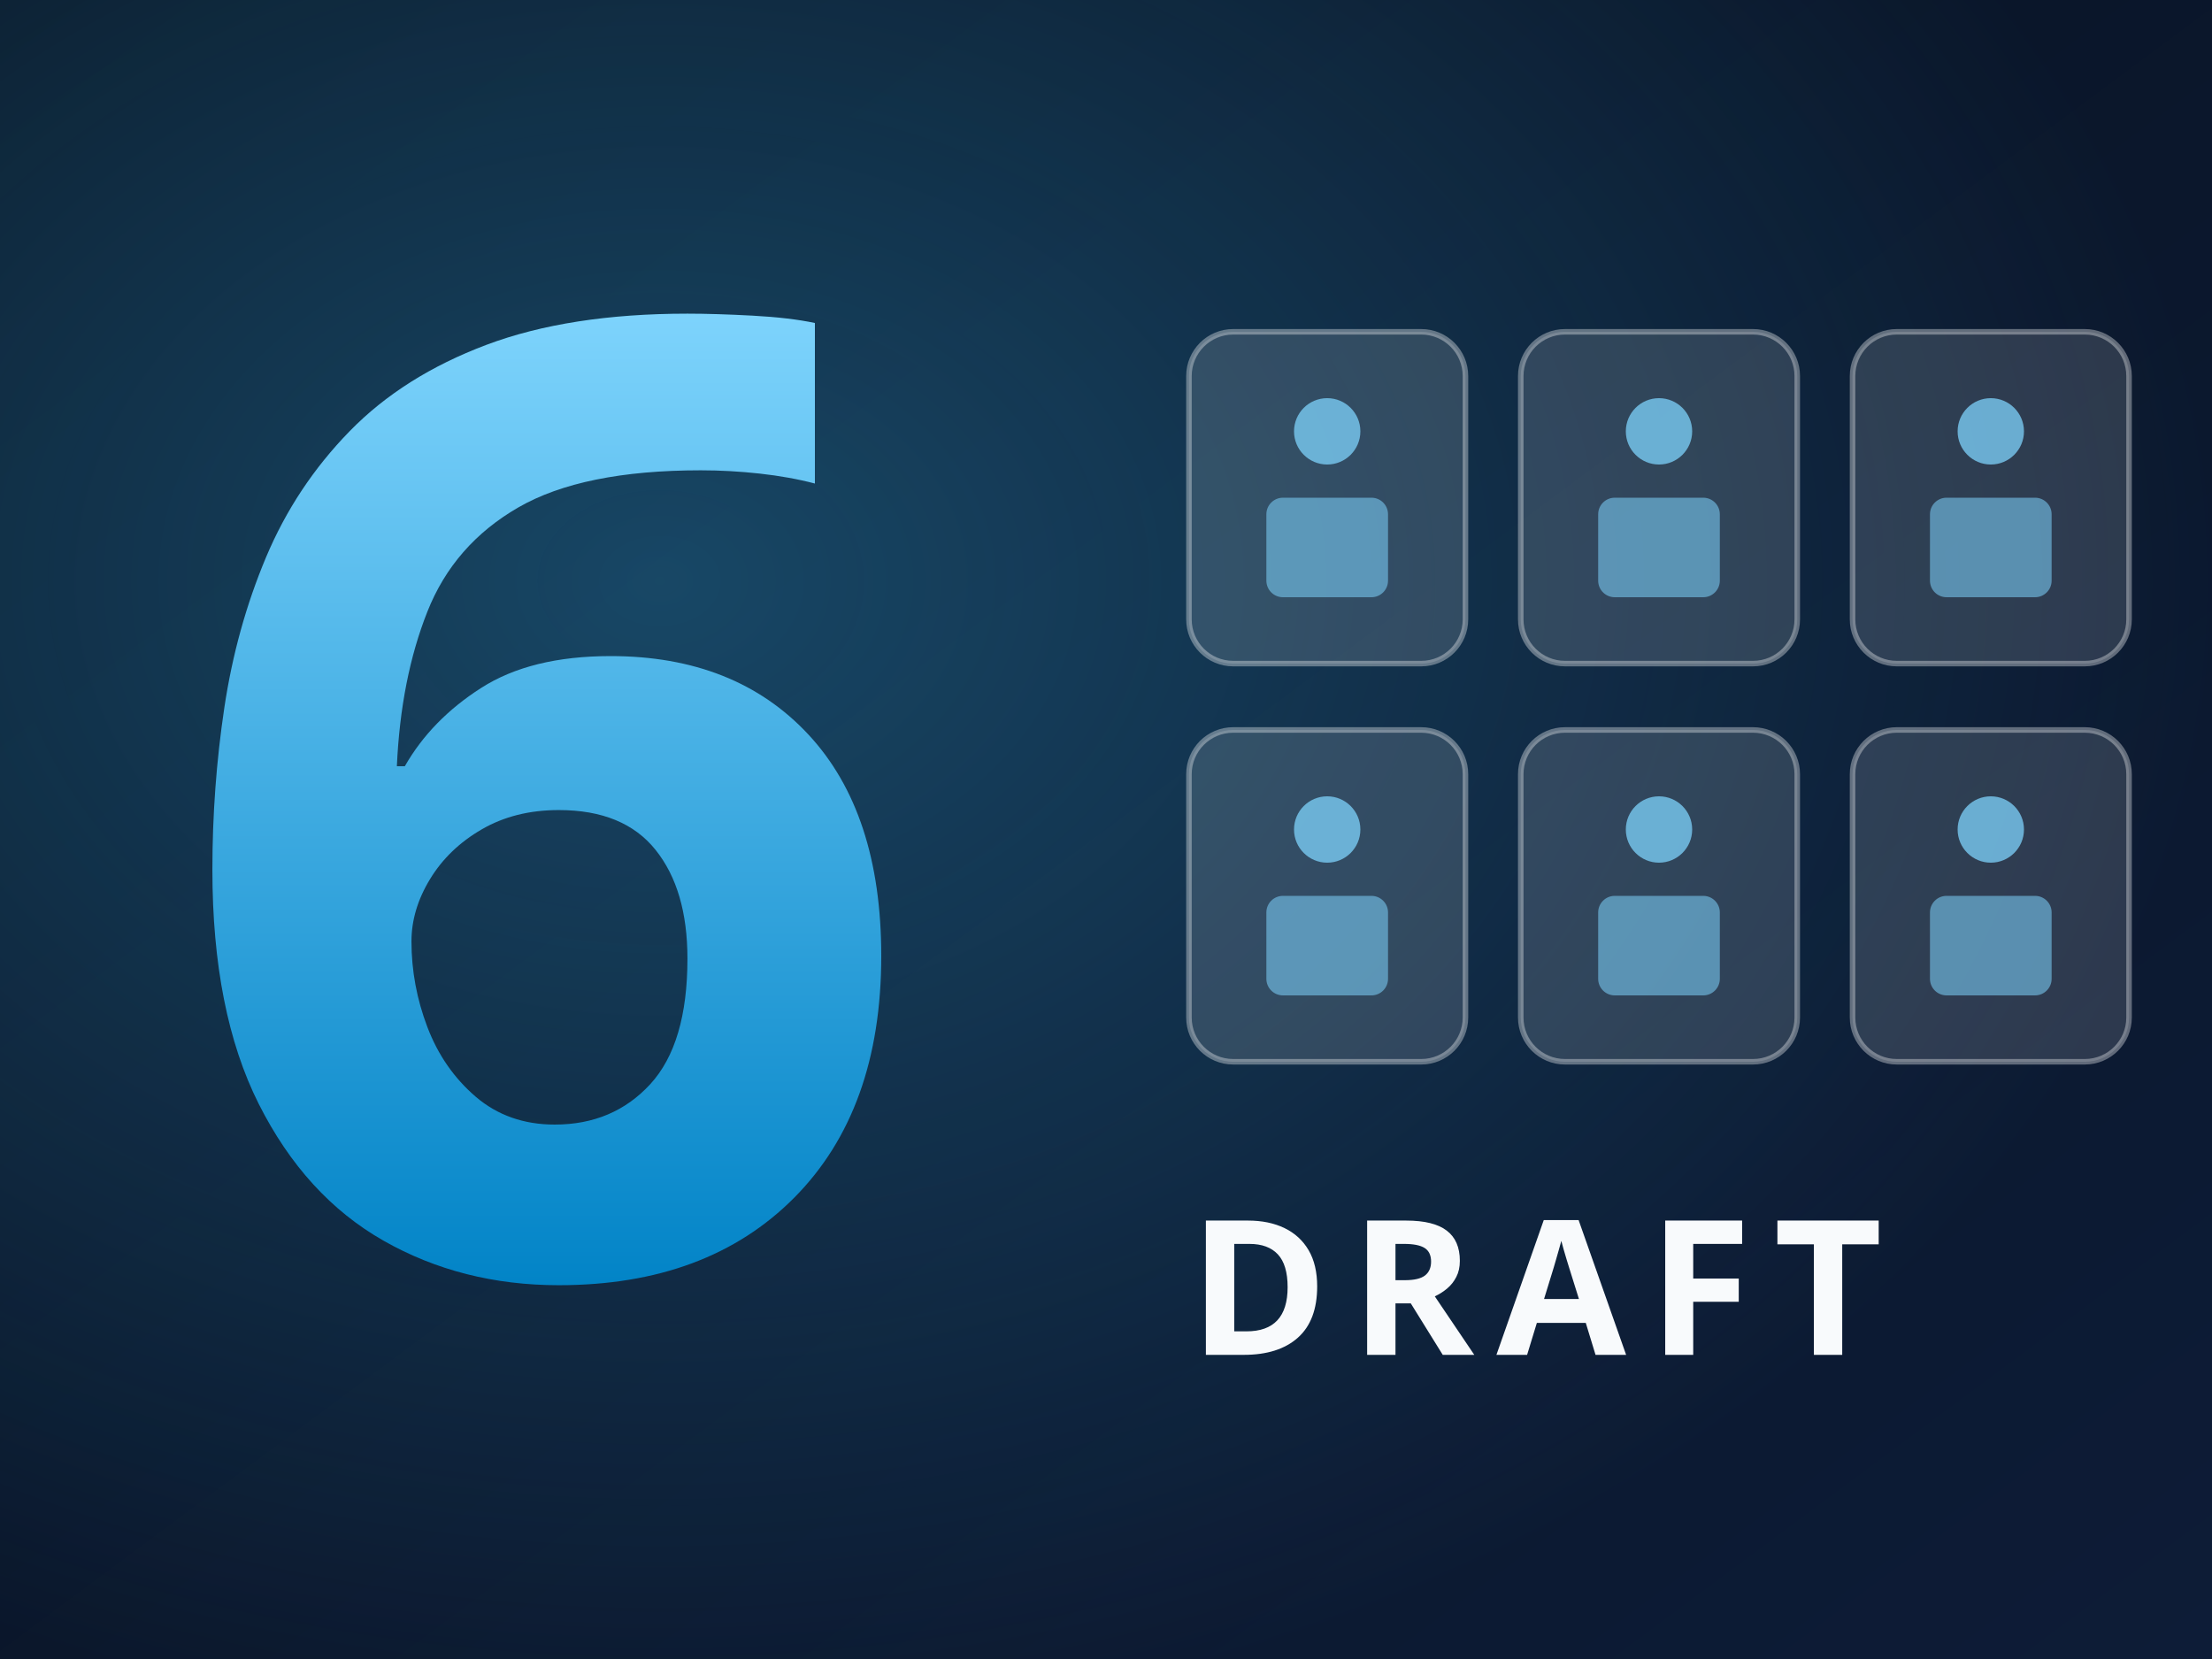
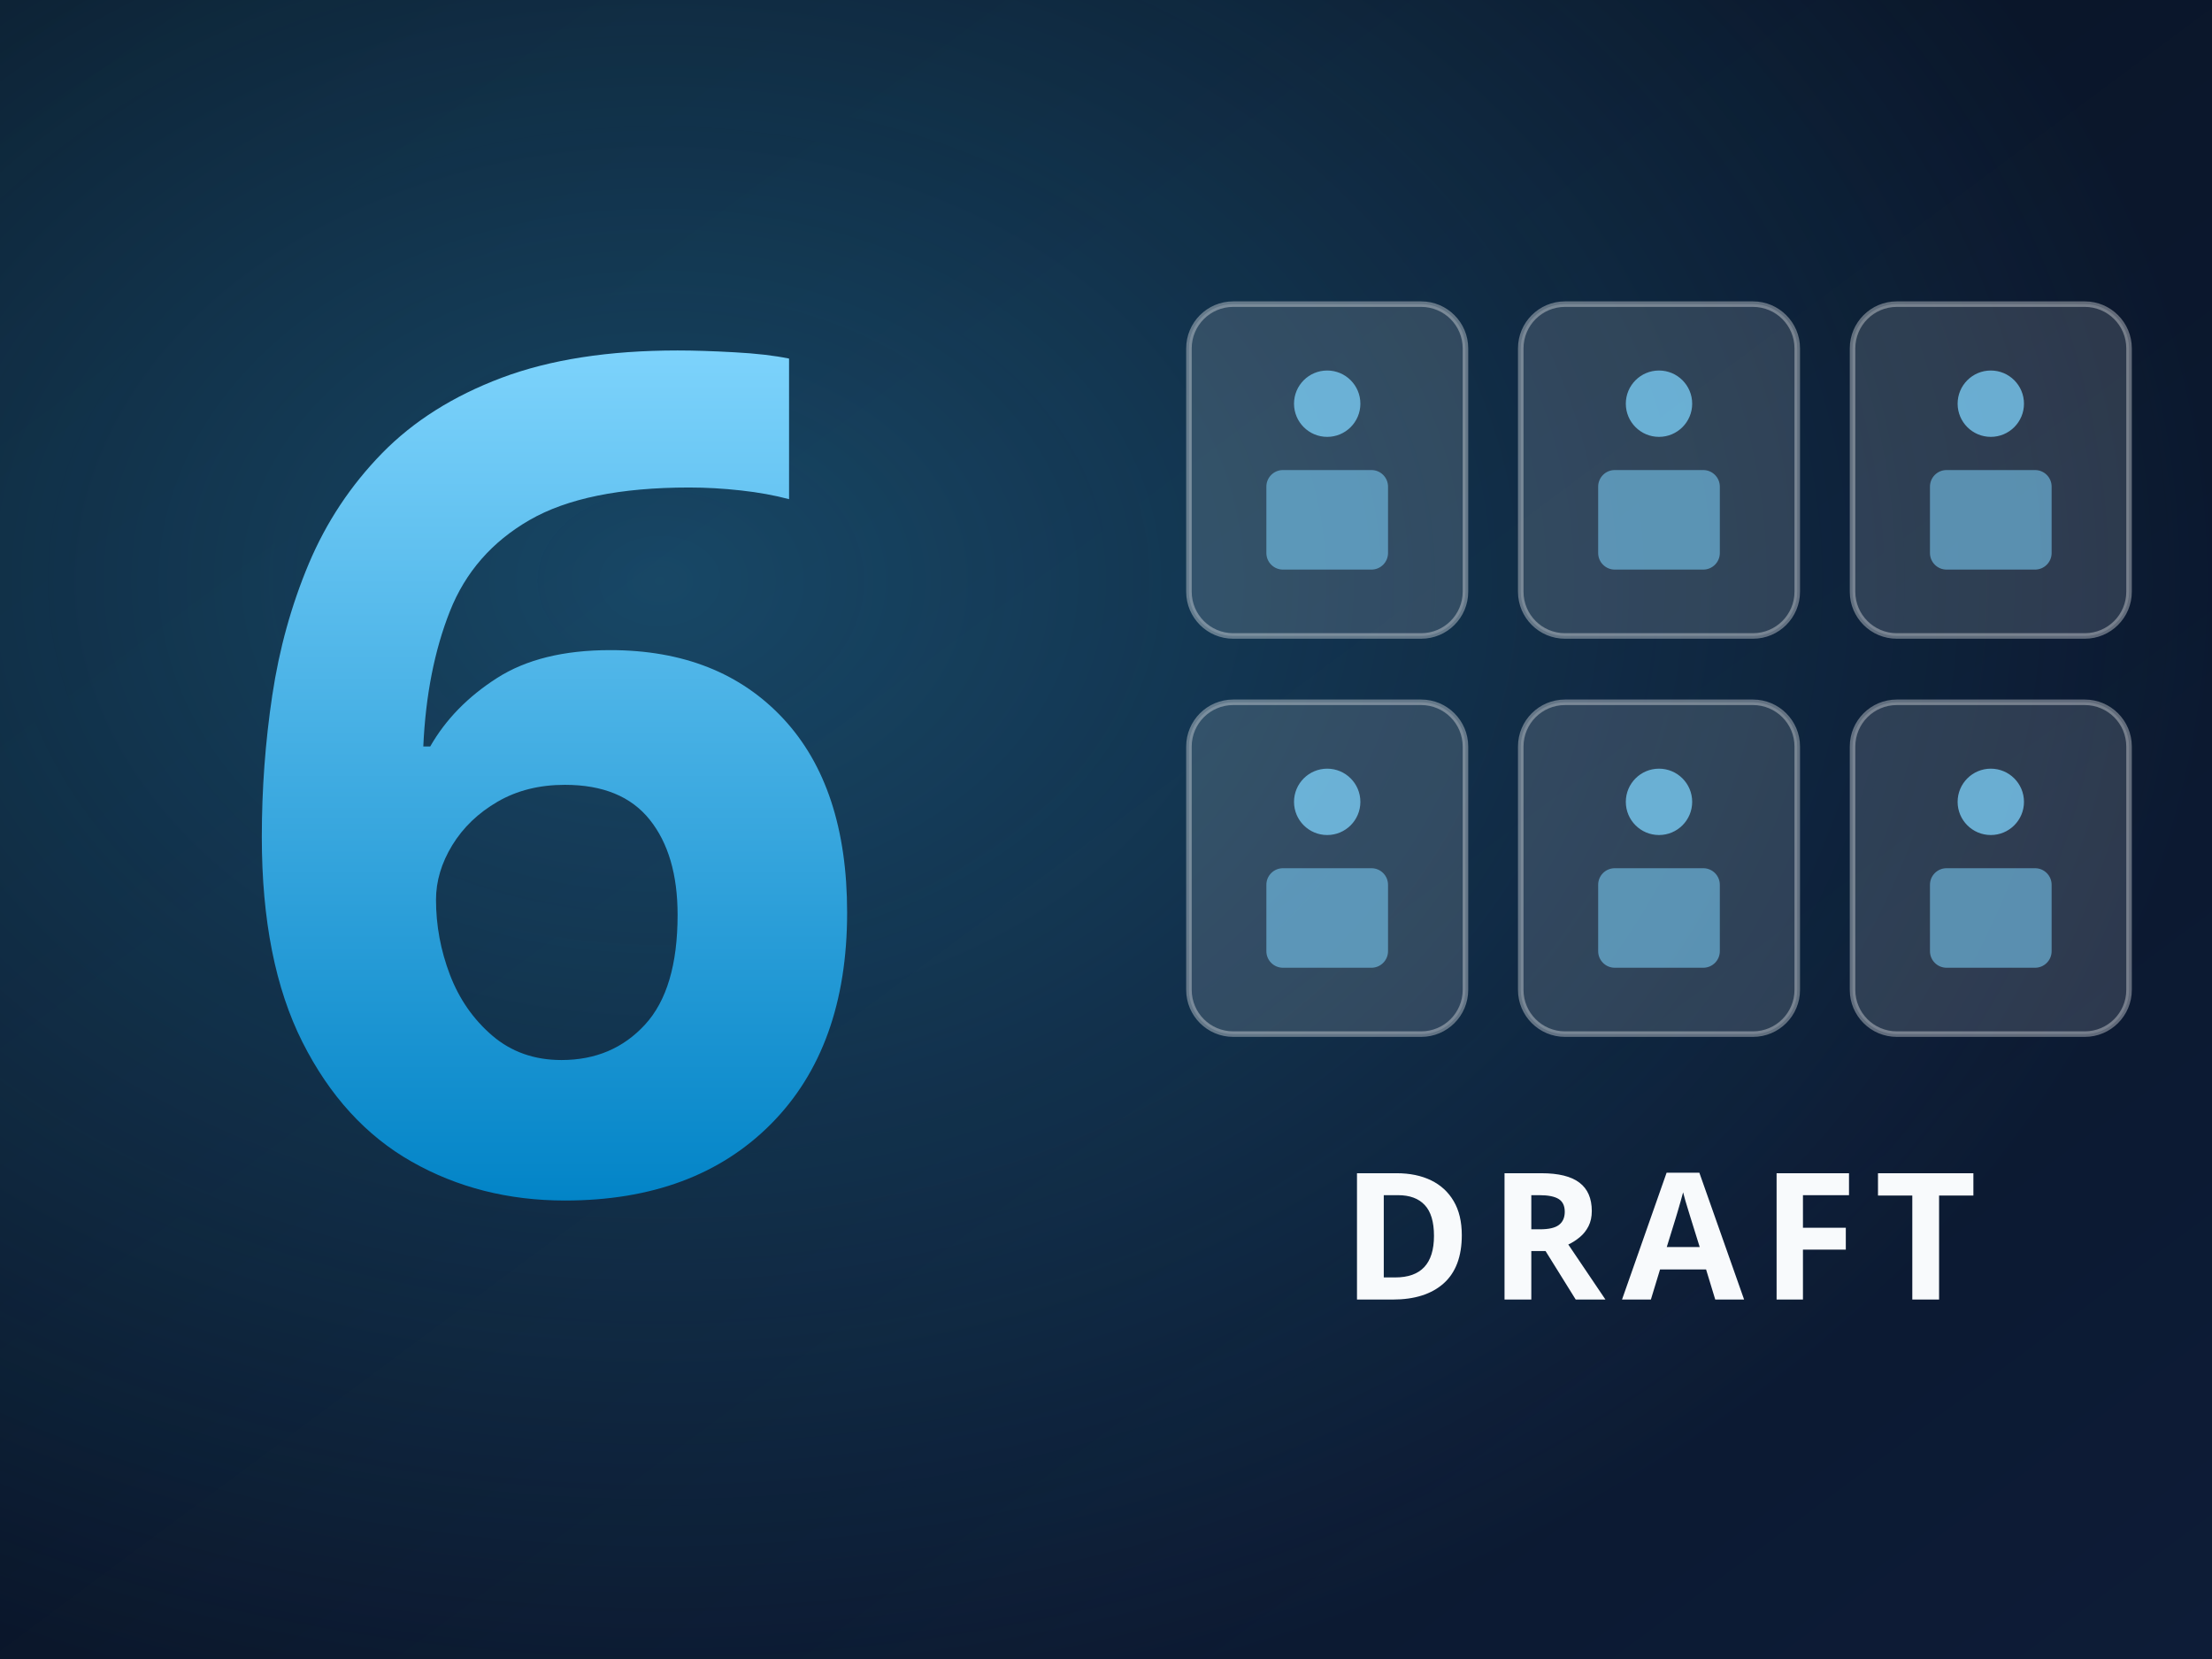
<svg xmlns="http://www.w3.org/2000/svg" viewBox="0 0 400 300" role="img" aria-label="Draft6">
  <defs>
    <linearGradient id="c2bg" x1="0" y1="0" x2="1" y2="1">
      <stop offset="0" stop-color="#08111f" />
      <stop offset="1" stop-color="#0d1c37" />
    </linearGradient>
    <linearGradient id="c2cool" x1="0" y1="0" x2="0" y2="1">
      <stop offset="0" stop-color="#7dd3fc" />
      <stop offset="1" stop-color="#0284c7" />
    </linearGradient>
    <radialGradient id="c2spot" cx="0.3" cy="0.35" r="0.7">
      <stop offset="0" stop-color="rgba(56,189,248,0.30)" />
      <stop offset="1" stop-color="rgba(56,189,248,0)" />
    </radialGradient>
  </defs>
  <rect width="400" height="300" fill="url(#c2bg)" />
  <rect width="400" height="300" fill="url(#c2spot)" />
-   <text x="30" y="230" font-family="'Segoe UI', sans-serif" font-weight="900" font-size="240" fill="url(#c2cool)">6</text>
-   <g transform="translate(215 60)">
+   <text x="40" y="215" font-family="'Segoe UI', sans-serif" font-weight="900" font-size="210" fill="url(#c2cool)">6</text>
+   <g transform="translate(215 55)">
    <g fill="rgba(255,255,255,0.14)" stroke="rgba(255,255,255,0.35)" stroke-width="1">
      <rect x="0" y="0" width="50" height="60" rx="8" />
      <rect x="60" y="0" width="50" height="60" rx="8" />
      <rect x="120" y="0" width="50" height="60" rx="8" />
      <rect x="0" y="72" width="50" height="60" rx="8" />
      <rect x="60" y="72" width="50" height="60" rx="8" />
      <rect x="120" y="72" width="50" height="60" rx="8" />
    </g>
    <g fill="rgba(125,211,252,0.75)">
      <circle cx="25" cy="18" r="6" />
      <circle cx="85" cy="18" r="6" />
      <circle cx="145" cy="18" r="6" />
      <circle cx="25" cy="90" r="6" />
      <circle cx="85" cy="90" r="6" />
      <circle cx="145" cy="90" r="6" />
    </g>
    <g fill="rgba(125,211,252,0.55)">
      <rect x="14" y="30" width="22" height="18" rx="3" />
      <rect x="74" y="30" width="22" height="18" rx="3" />
      <rect x="134" y="30" width="22" height="18" rx="3" />
      <rect x="14" y="102" width="22" height="18" rx="3" />
      <rect x="74" y="102" width="22" height="18" rx="3" />
      <rect x="134" y="102" width="22" height="18" rx="3" />
    </g>
  </g>
-   <text x="215" y="245" font-family="'Segoe UI', sans-serif" font-weight="900" font-size="34" letter-spacing="4" fill="#f8fafc">DRAFT</text>
+   <text x="300" y="235" font-family="'Segoe UI', sans-serif" font-weight="900" font-size="32" letter-spacing="3" fill="#f8fafc" text-anchor="middle">DRAFT</text>
</svg>
